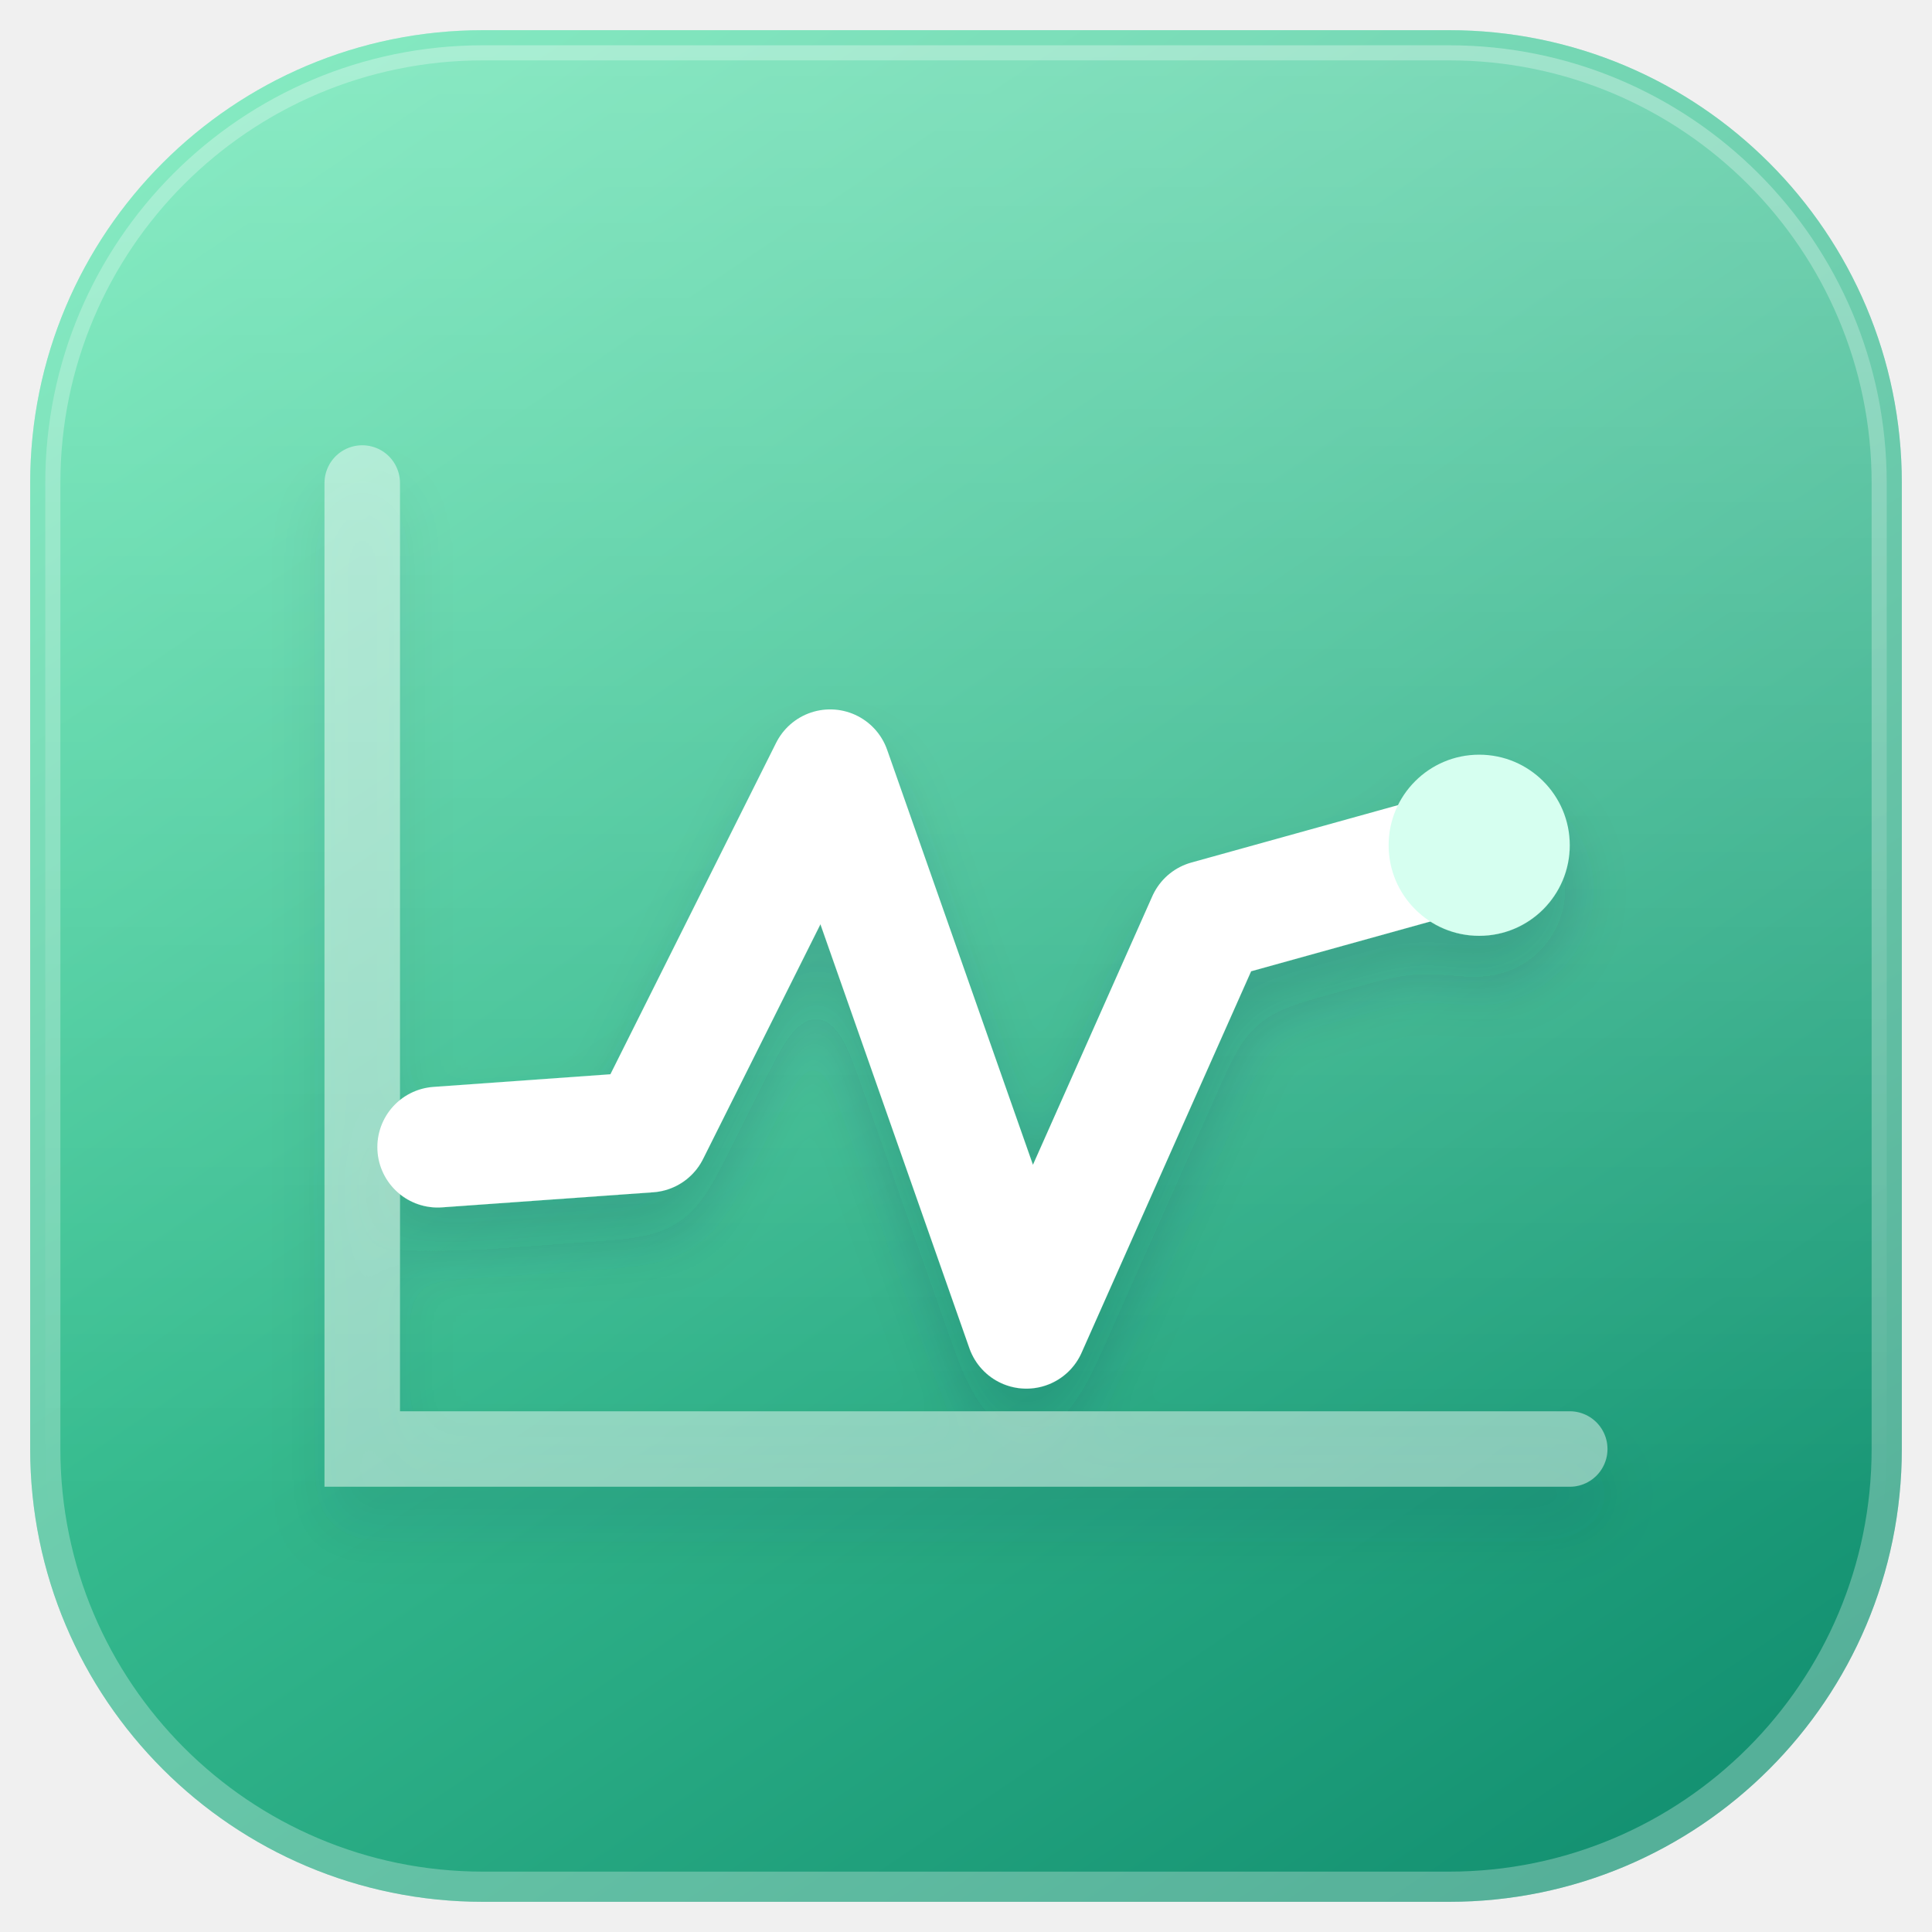
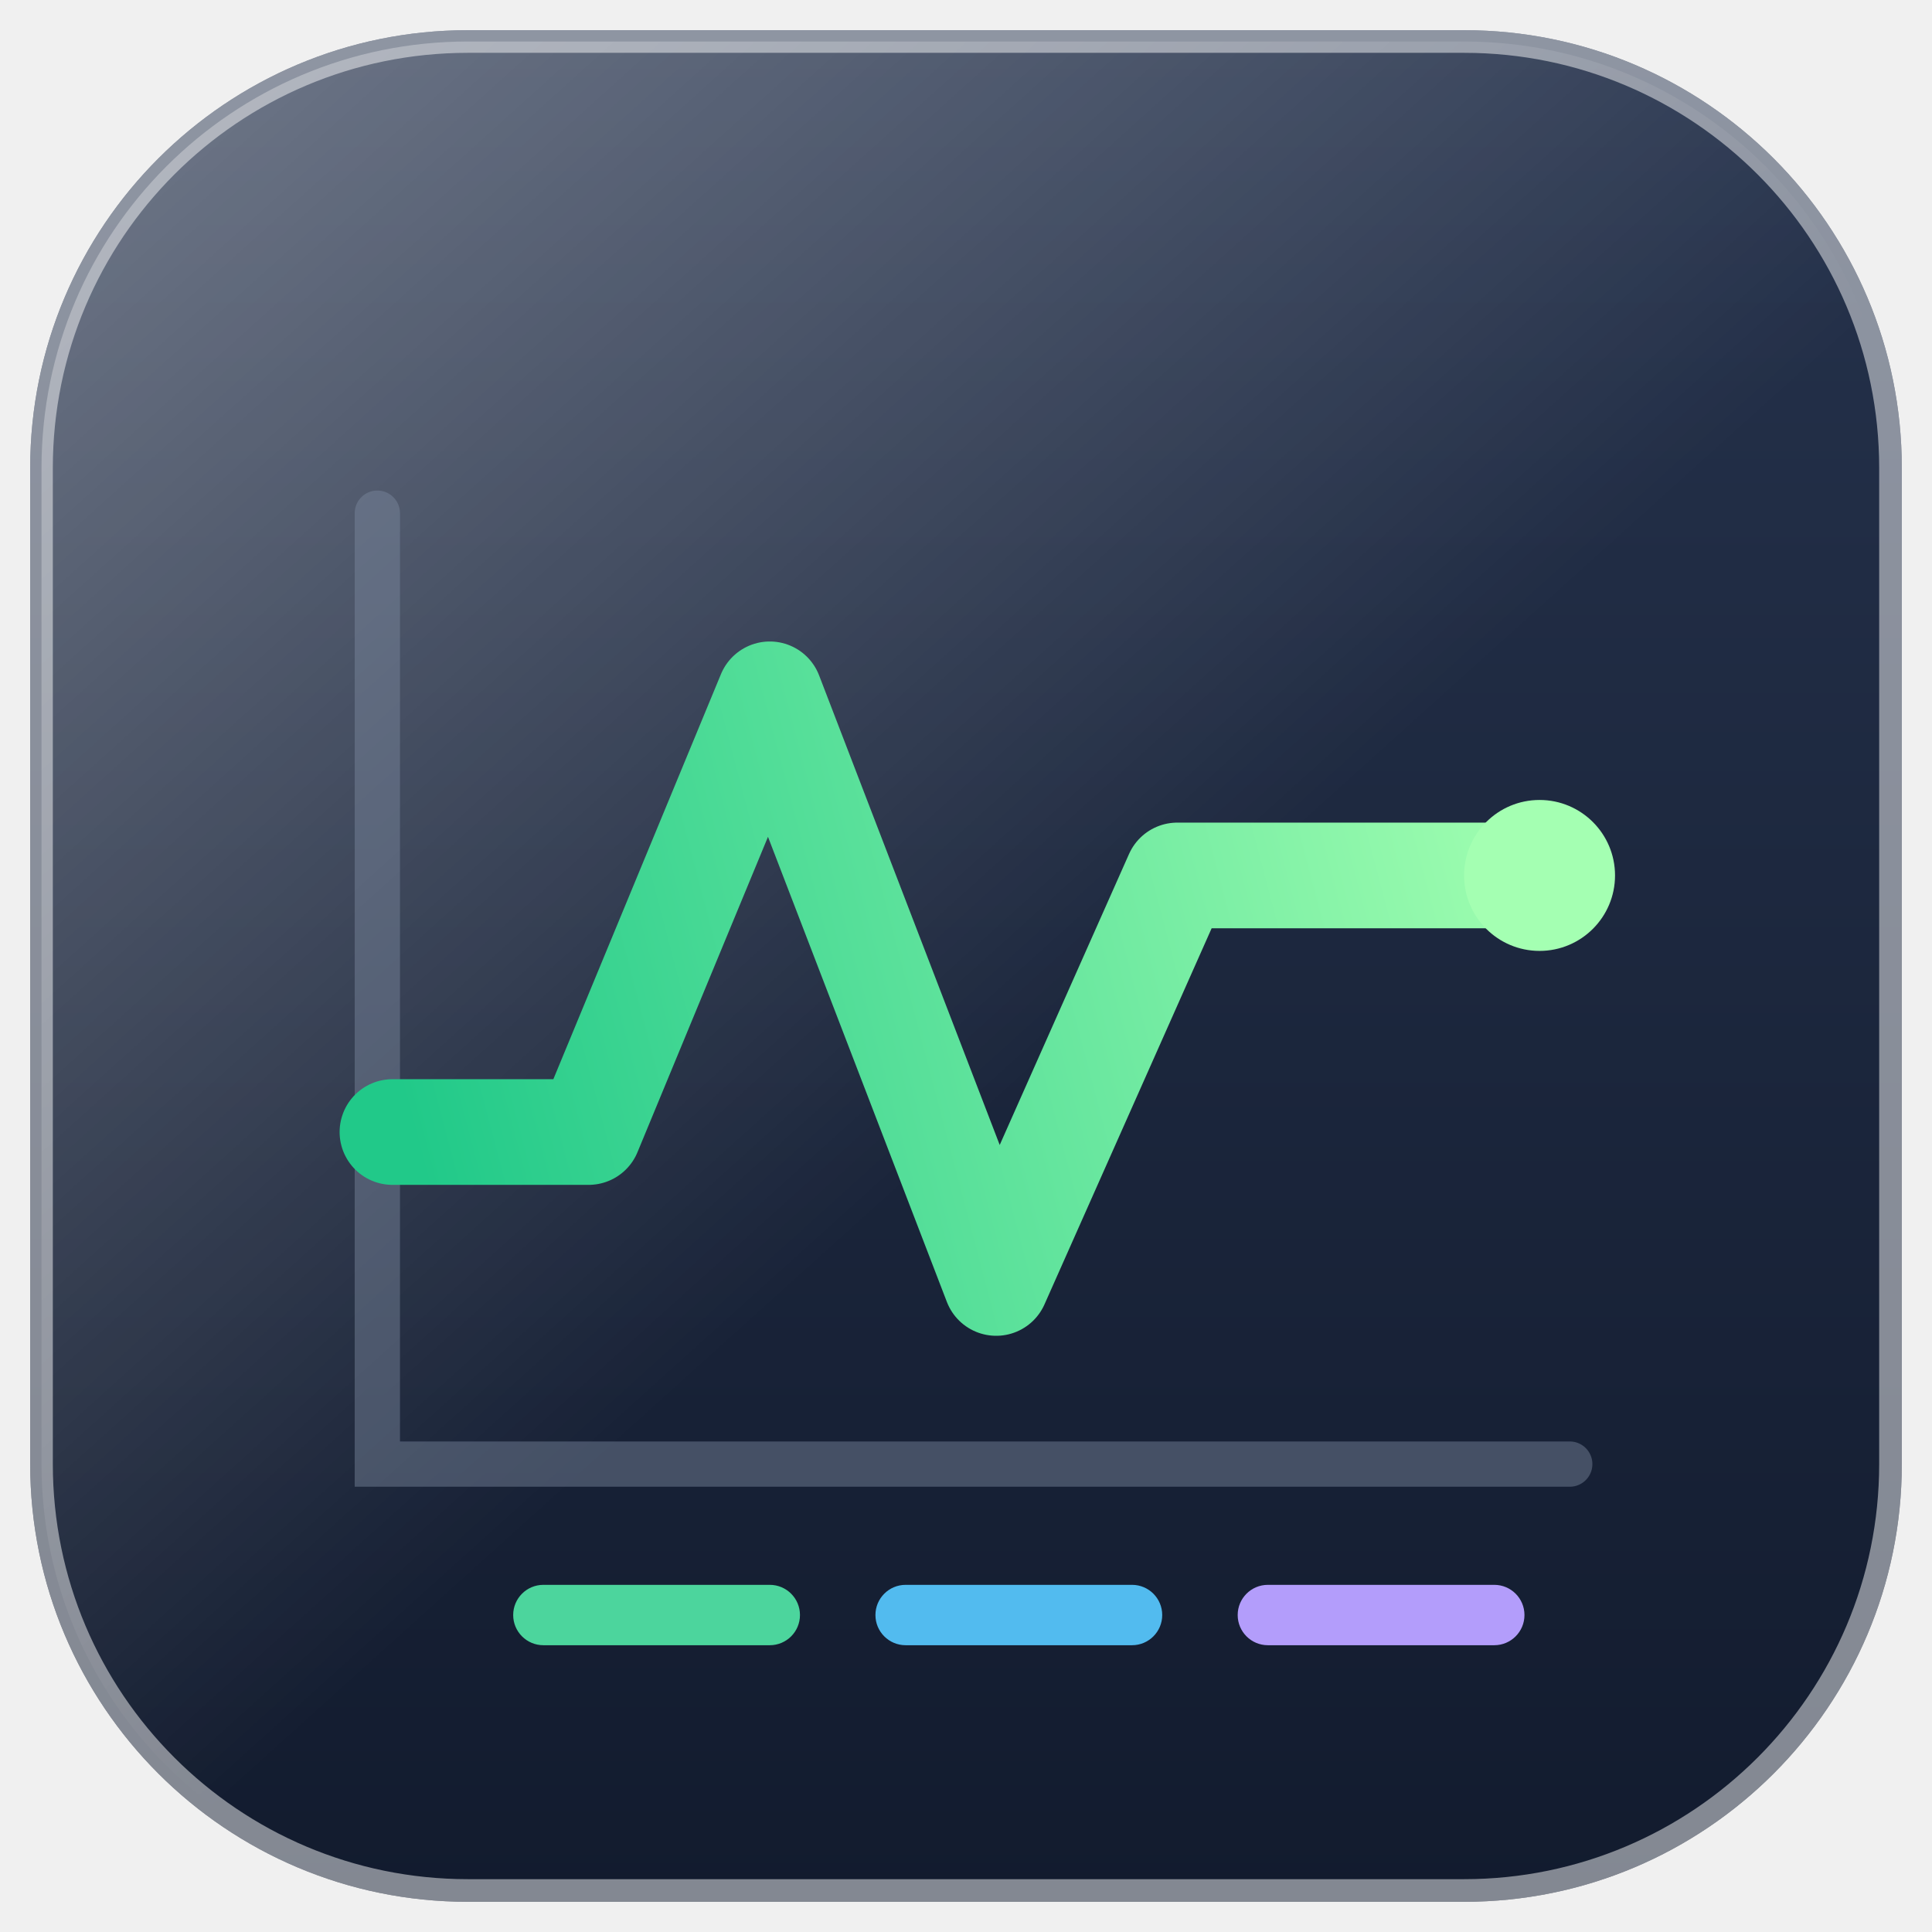
<svg xmlns="http://www.w3.org/2000/svg" viewBox="0 0 128 128" fill="none">
  <defs>
-     <linearGradient id="tile" x1="20" y1="0" x2="107" y2="128" gradientUnits="userSpaceOnUse">
-       <stop stop-color="#56e2aa" />
-       <stop offset="1" stop-color="#128f70" />
+     <linearGradient id="tile" x1="64" y1="2" x2="64" y2="126" gradientUnits="userSpaceOnUse">
+       <stop stop-color="#26334d" />
+       <stop offset="1" stop-color="#121b2e" />
    </linearGradient>
-     <linearGradient id="shine" x1="64" y1="0" x2="64" y2="100" gradientUnits="userSpaceOnUse">
+     <linearGradient id="light" x1="18" y1="2" x2="110" y2="104" gradientUnits="userSpaceOnUse">
      <stop stop-color="#fff" stop-opacity=".32" />
-       <stop offset="1" stop-color="#fff" stop-opacity="0" />
+       <stop offset=".62" stop-color="#fff" stop-opacity="0" />
    </linearGradient>
-     <filter id="depth" x="0" y="0" width="128" height="128" filterUnits="userSpaceOnUse">
-       <feDropShadow dx="0" dy="3" stdDeviation="2" flood-color="#092645" flood-opacity=".16" />
+     <filter id="shadow" x="10" y="10" width="108" height="112" filterUnits="userSpaceOnUse">
+       <feDropShadow dx="0" dy="3" stdDeviation="2.5" flood-color="#101a3d" flood-opacity=".18" />
    </filter>
+     <linearGradient id="pulse" x1="26" y1="70" x2="102" y2="50" gradientUnits="userSpaceOnUse">
+       <stop stop-color="#21c989" />
+       <stop offset="1" stop-color="#a3ffb1" />
+     </linearGradient>
  </defs>
-   <rect x="2" y="2" width="124" height="124" rx="30" fill="url(#tile)" />
-   <rect x="3" y="3" width="122" height="122" rx="29" fill="url(#shine)" stroke="#fff" stroke-opacity=".28" stroke-width="2" />
-   <g filter="url(#depth)">
-     <path d="M24 32v64h80" fill="none" stroke="#fff" stroke-opacity=".45" stroke-width="5" stroke-linecap="round" />
-     <path d="m29 76 14-1 12-24 13 37 12-27 18-5" fill="none" stroke="#fff" stroke-width="8" stroke-linecap="round" stroke-linejoin="round" />
-     <circle cx="98" cy="56" r="6" fill="#d6fff0" />
-   </g>
+   <rect x="2" y="2" width="124" height="124" rx="29" fill="url(#tile)" />
+   <rect x="2.75" y="2.75" width="122.5" height="122.5" rx="28.25" fill="url(#light)" stroke="#ffffff" stroke-opacity=".48" stroke-width="1.5" />
+   <path d="M25 34v63h79" stroke="#7e8ba1" stroke-opacity=".45" stroke-width="3" stroke-linecap="round" />
+   <path d="M26 75h13l12-29 15 39 12-27h24" stroke="url(#pulse)" stroke-width="7" stroke-linecap="round" stroke-linejoin="round" />
+   <circle cx="102" cy="58" r="5" fill="#a4ffb2" />
+   <rect x="34" y="105" width="19" height="4" rx="2" fill="#4cd59d" />
+   <rect x="58" y="105" width="19" height="4" rx="2" fill="#52bbef" />
+   <rect x="82" y="105" width="19" height="4" rx="2" fill="#b39dfb" />
</svg>
